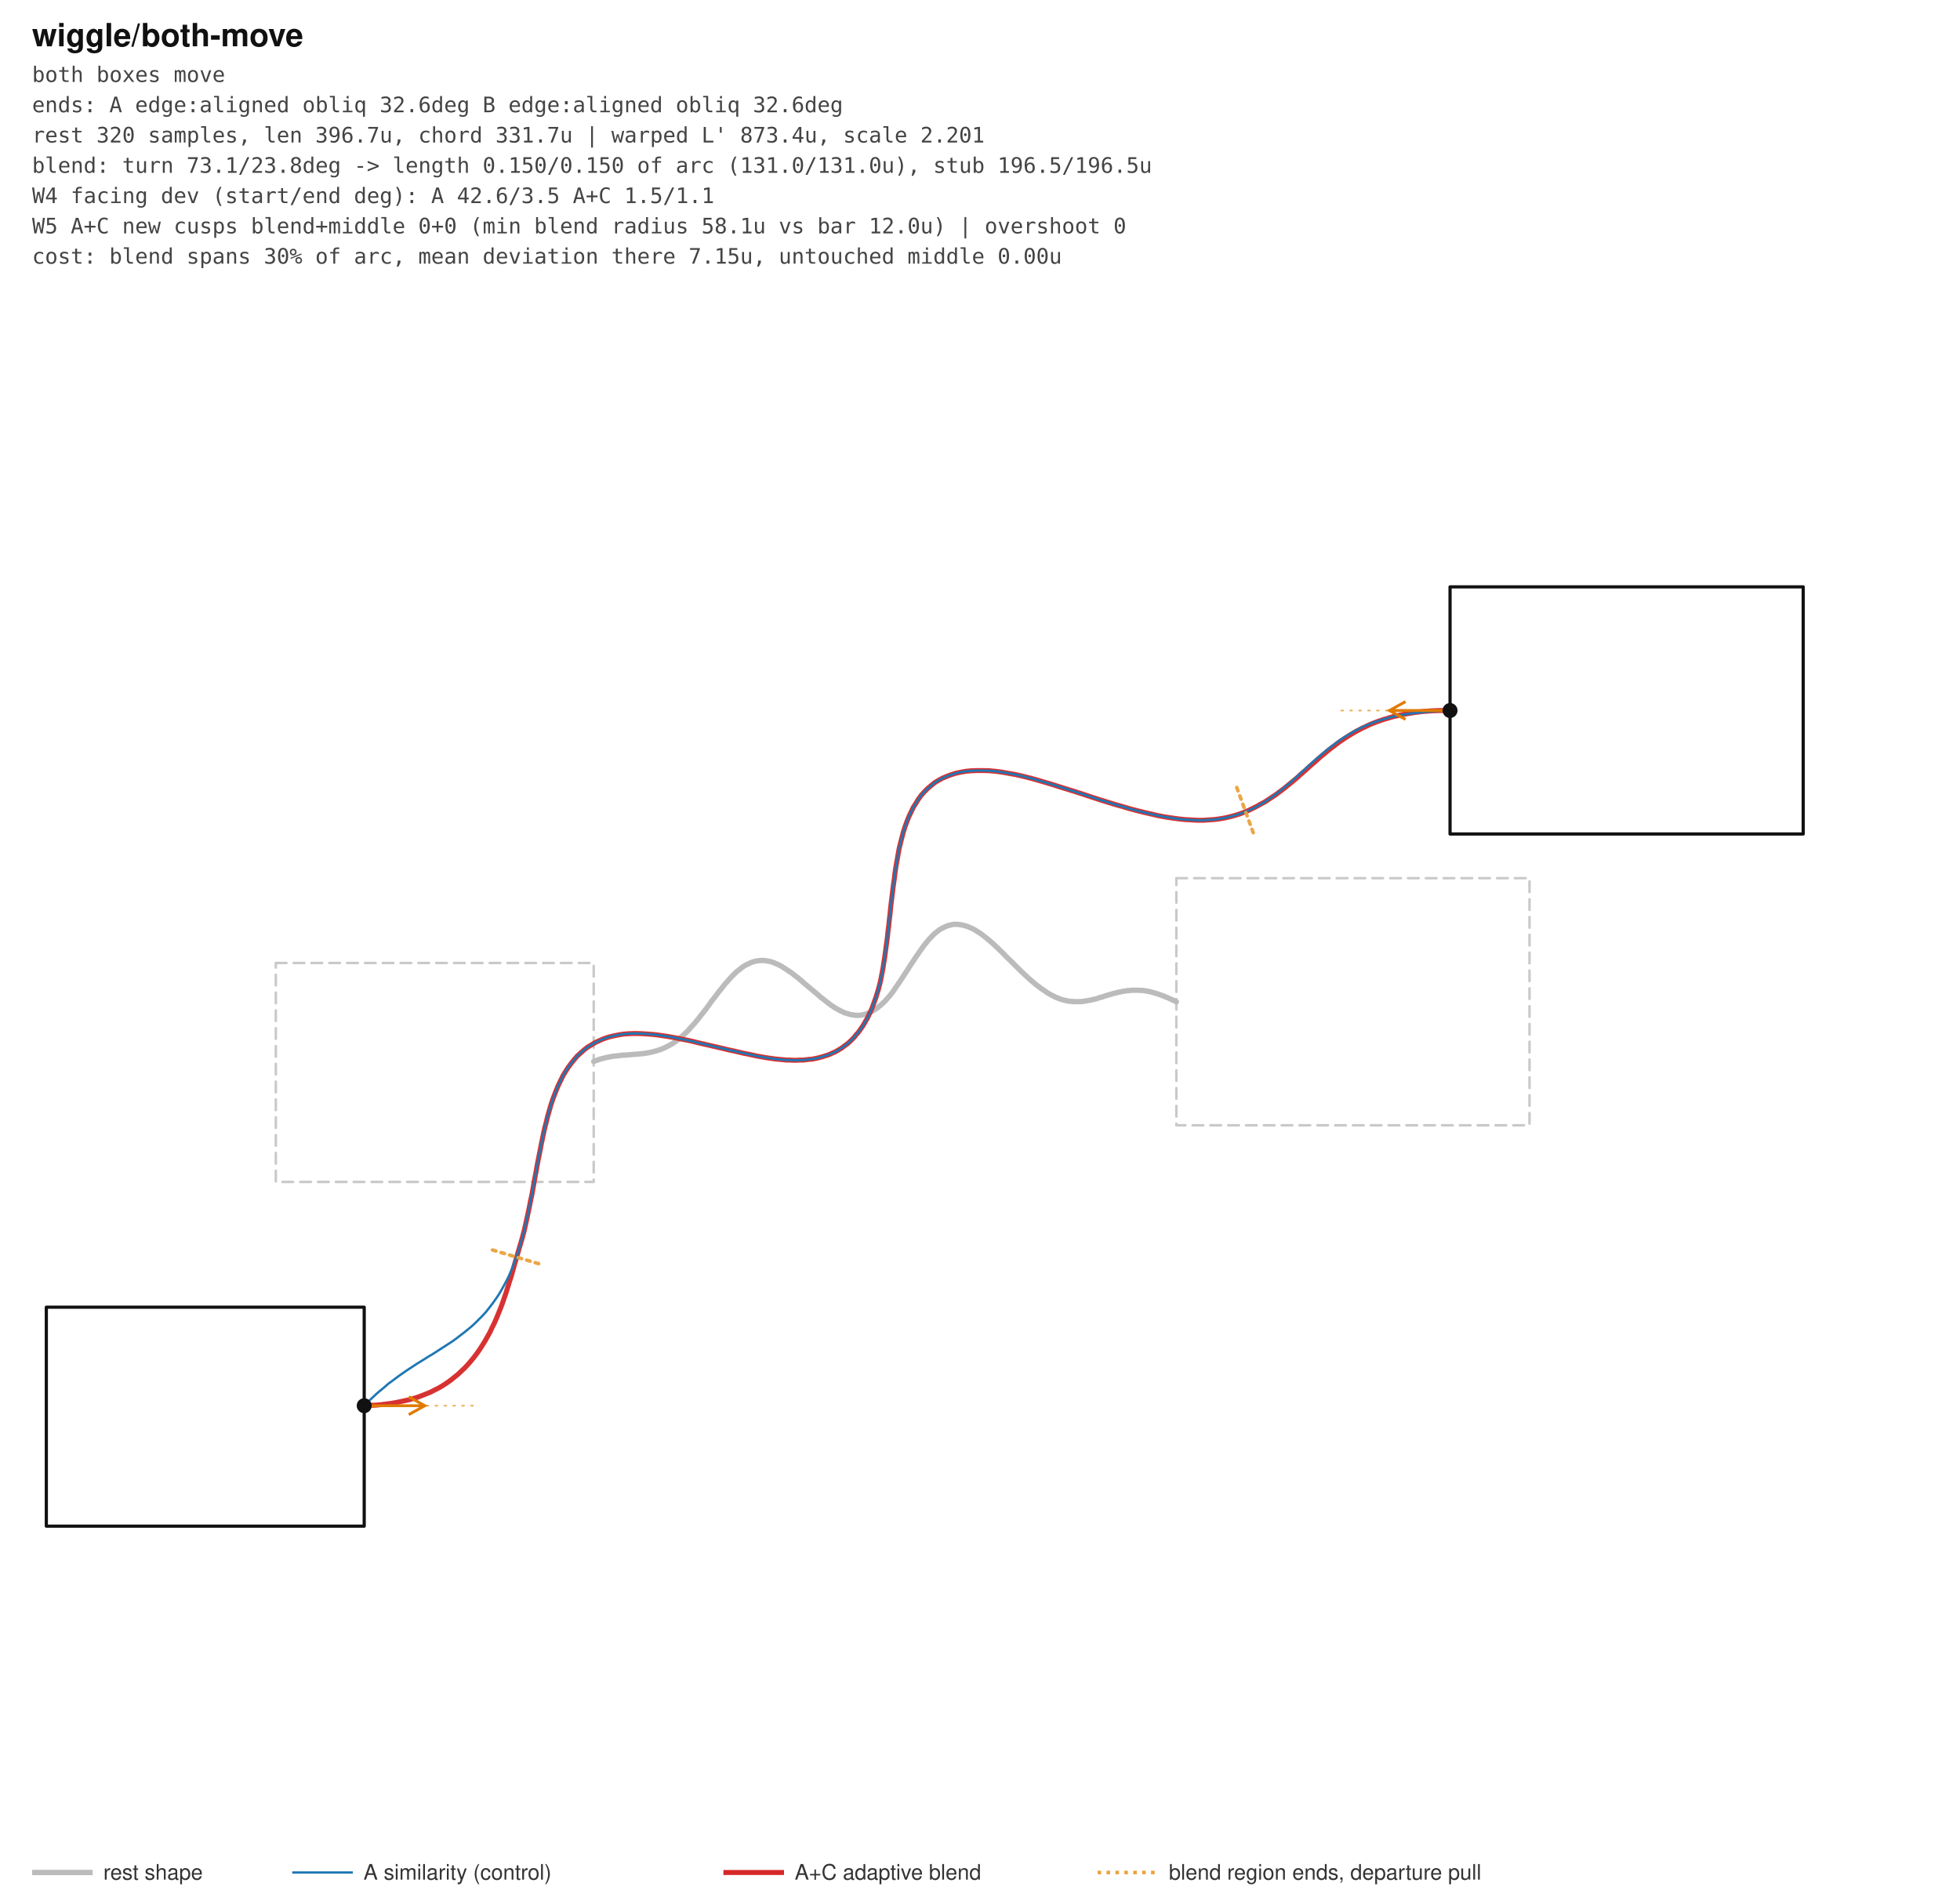
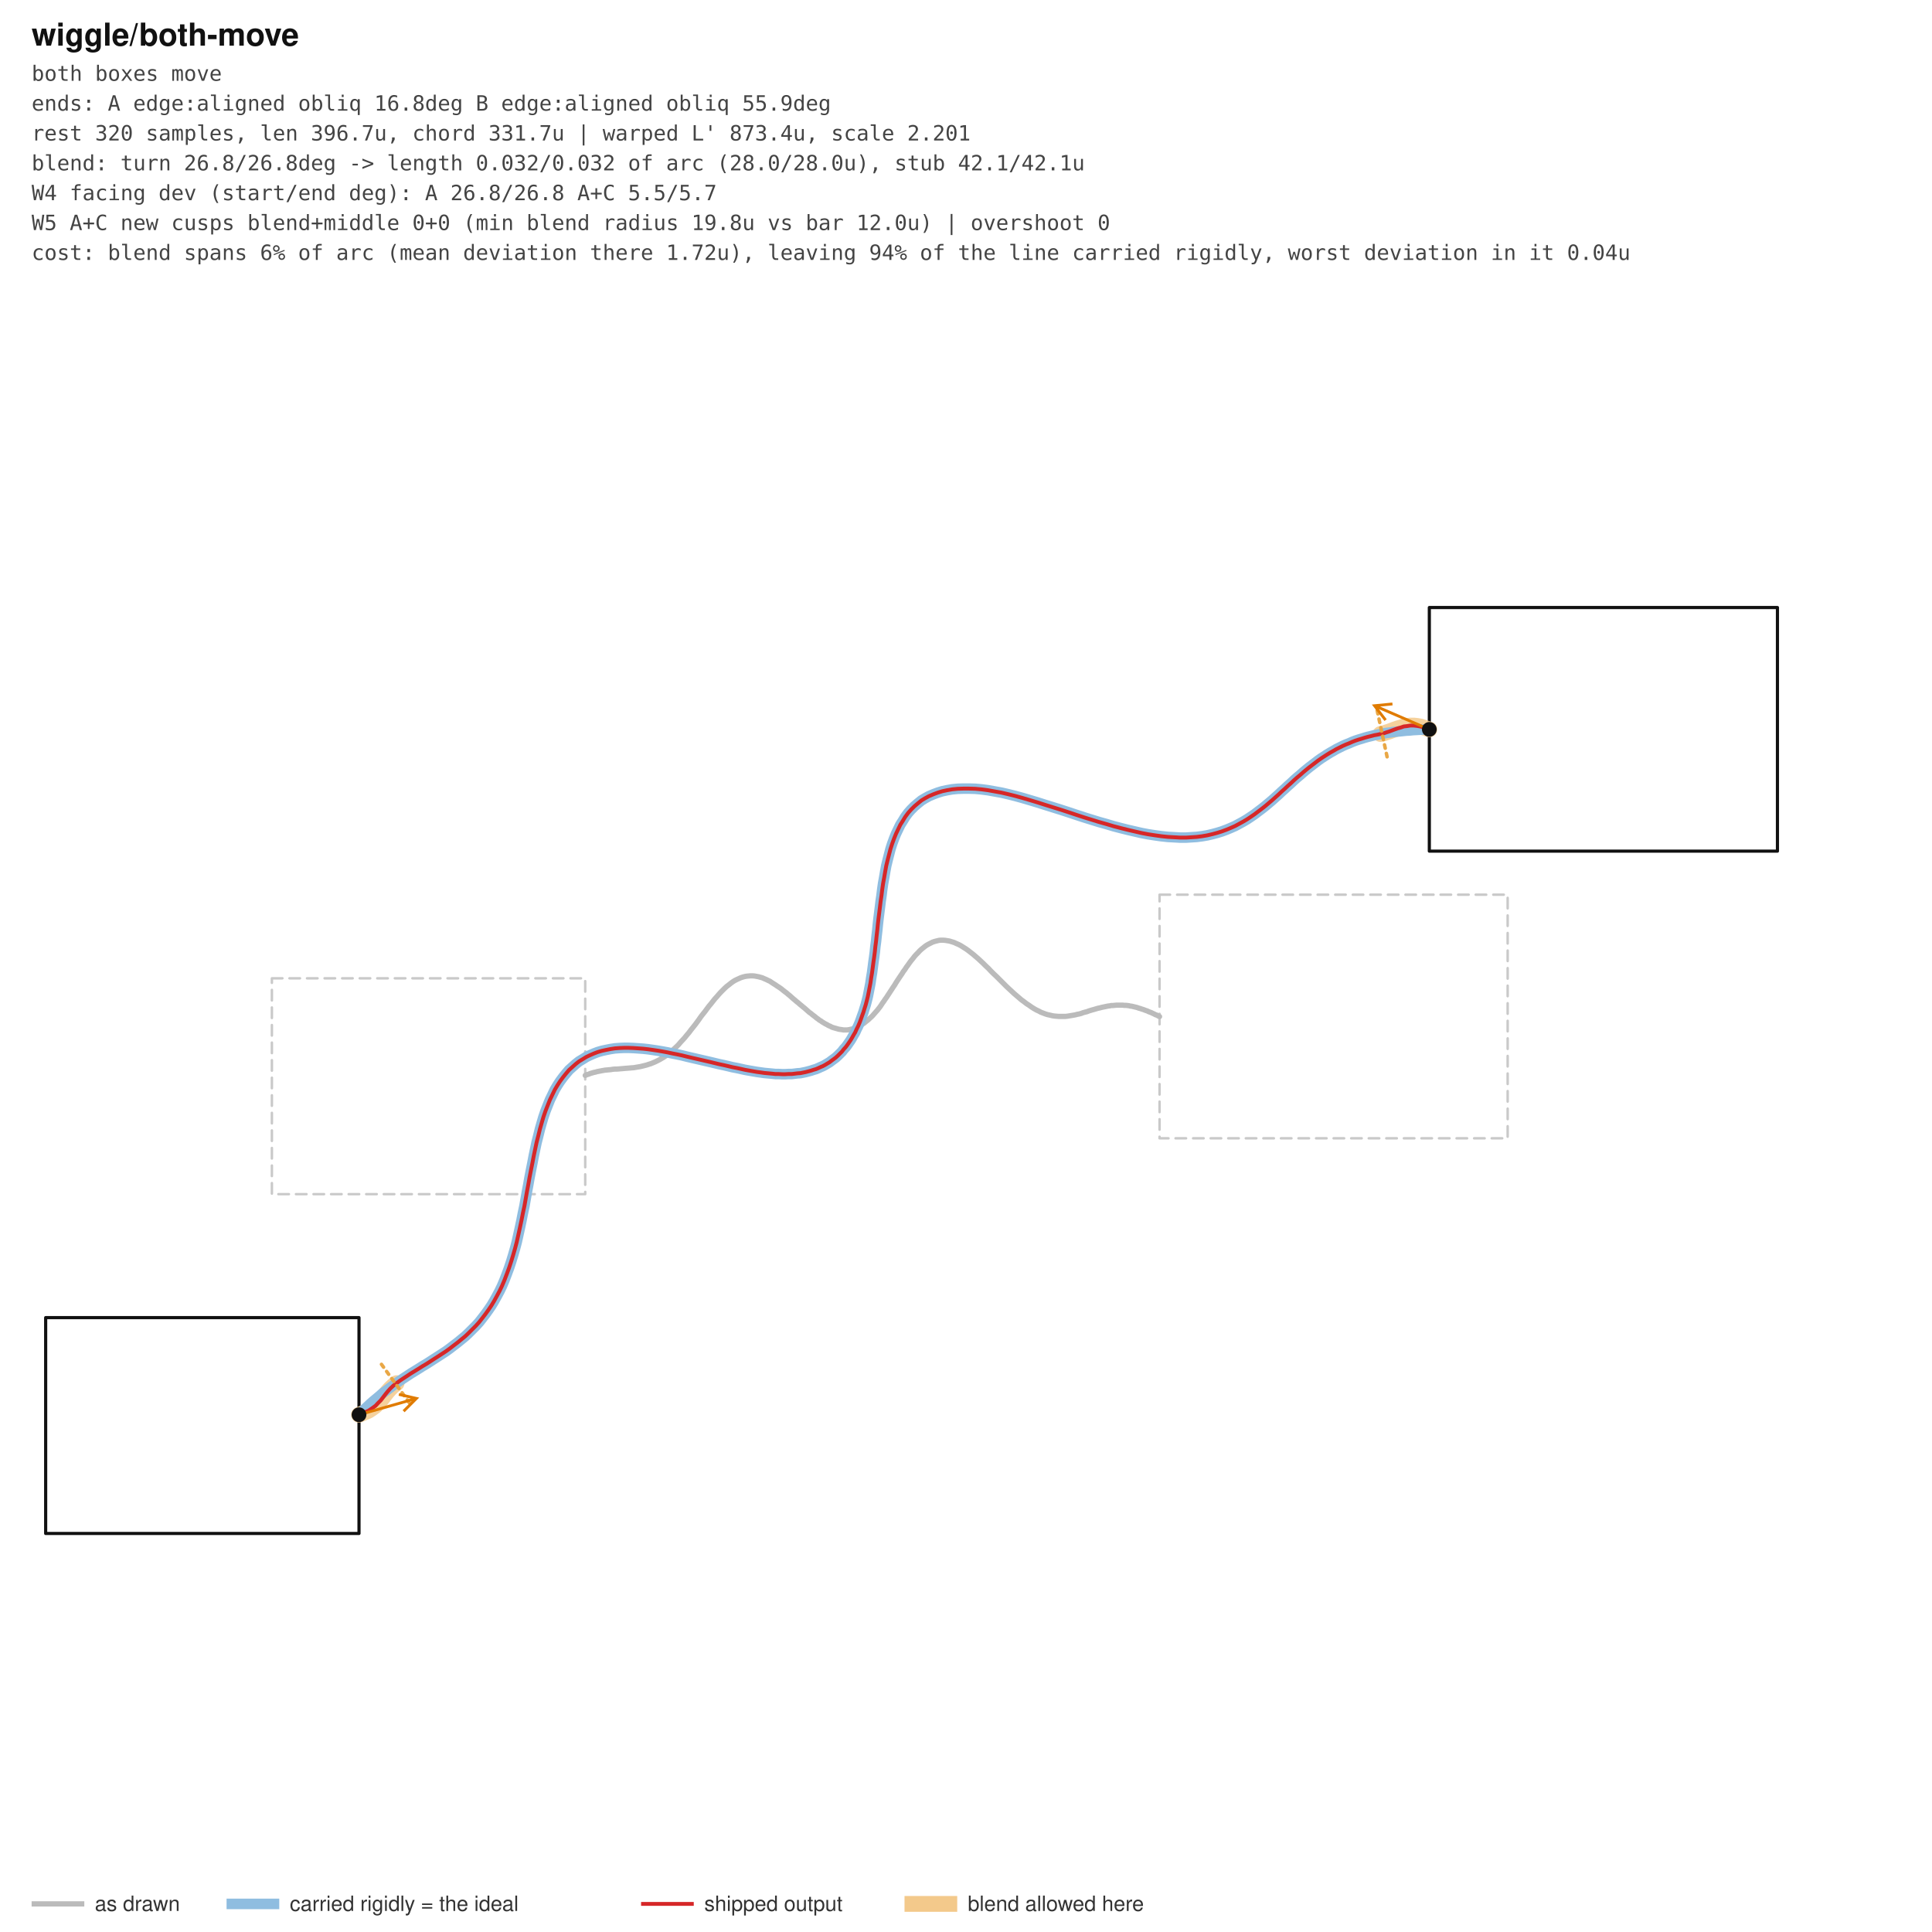
- <svg xmlns="http://www.w3.org/2000/svg" width="1100" height="1067" viewBox="0 0 1100 1067">
-   <rect x="0" y="0" width="1100" height="1067" fill="#ffffff" />
+ <svg xmlns="http://www.w3.org/2000/svg" width="1100" height="1100" viewBox="0 0 1100 1100">
+   <rect x="0" y="0" width="1100" height="1100" fill="#ffffff" />
  <text x="18" y="26" font-family="-apple-system,Helvetica,Arial" font-size="18" font-weight="600" fill="#111">wiggle/both-move</text>
  <text x="18" y="46" font-family="ui-monospace,Menlo,monospace" font-size="12" fill="#444">both boxes move</text>
-   <text x="18" y="63" font-family="ui-monospace,Menlo,monospace" font-size="12" fill="#444">ends: A edge:aligned obliq 32.6deg   B edge:aligned obliq 32.6deg</text>
+   <text x="18" y="63" font-family="ui-monospace,Menlo,monospace" font-size="12" fill="#444">ends: A edge:aligned obliq 16.8deg   B edge:aligned obliq 55.9deg</text>
  <text x="18" y="80" font-family="ui-monospace,Menlo,monospace" font-size="12" fill="#444">rest 320 samples, len 396.7u, chord 331.7u   |   warped L' 873.4u, scale 2.201</text>
-   <text x="18" y="97" font-family="ui-monospace,Menlo,monospace" font-size="12" fill="#444">blend: turn 73.1/23.8deg -&gt; length 0.150/0.150 of arc (131.0/131.0u), stub 196.5/196.5u</text>
-   <text x="18" y="114" font-family="ui-monospace,Menlo,monospace" font-size="12" fill="#444">W4 facing dev (start/end deg): A 42.6/3.5   A+C 1.5/1.1</text>
-   <text x="18" y="131" font-family="ui-monospace,Menlo,monospace" font-size="12" fill="#444">W5 A+C new cusps blend+middle 0+0 (min blend radius 58.1u vs bar 12.0u)   |   overshoot 0</text>
-   <text x="18" y="148" font-family="ui-monospace,Menlo,monospace" font-size="12" fill="#444">cost: blend spans 30% of arc, mean deviation there 7.15u, untouched middle 0.00u</text>
-   <polyline fill="none" stroke="#c9c9c9" stroke-width="1.40" stroke-linejoin="round" stroke-linecap="round" stroke-dasharray="6,4" points="154.8,540.5 333.2,540.5 333.2,663.4 154.8,663.4 154.8,540.5" />
-   <polyline fill="none" stroke="#c9c9c9" stroke-width="1.40" stroke-linejoin="round" stroke-linecap="round" stroke-dasharray="6,4" points="660.2,492.9 858.4,492.9 858.4,631.6 660.2,631.6 660.2,492.9" />
-   <polyline fill="none" stroke="#111111" stroke-width="1.80" stroke-linejoin="round" stroke-linecap="round" points="26.0,733.7 204.4,733.7 204.4,856.6 26.0,856.6 26.0,733.7" />
-   <polyline fill="none" stroke="#111111" stroke-width="1.80" stroke-linejoin="round" stroke-linecap="round" points="813.8,329.4 1012.0,329.4 1012.0,468.1 813.8,468.1 813.8,329.4" />
-   <polyline fill="none" stroke="#bbbbbb" stroke-width="3.00" stroke-linejoin="round" stroke-linecap="round" points="333.2,595.8 334.1,595.4 335.1,595.1 336.1,594.7 337.1,594.4 338.1,594.1 339.1,593.9 340.1,593.6 341.2,593.4 342.2,593.2 343.3,593.0 344.4,592.8 345.5,592.7 346.6,592.6 347.7,592.5 348.9,592.3 350.0,592.2 351.2,592.2 352.3,592.1 353.5,592.0 354.7,591.9 355.8,591.8 357.1,591.7 358.3,591.6 359.5,591.5 360.8,591.4 362.0,591.2 363.2,591.0 364.4,590.8 365.7,590.5 366.9,590.2 368.1,589.9 369.3,589.5 370.6,589.1 371.8,588.6 373.0,588.1 374.2,587.5 375.4,586.9 376.6,586.2 377.8,585.5 379.0,584.7 380.2,583.8 381.4,582.9 382.6,581.8 383.8,580.7 385.1,579.5 386.3,578.3 387.4,577.0 388.6,575.7 389.8,574.4 391.0,572.9 392.2,571.5 393.4,569.9 394.6,568.4 395.8,566.9 396.9,565.4 398.0,563.9 399.1,562.3 400.2,560.9 401.4,559.4 402.5,557.9 403.7,556.3 404.8,555.0 405.9,553.6 407.0,552.2 408.2,550.9 409.3,549.6 410.4,548.4 411.6,547.2 412.7,546.1 413.8,545.1 415.0,544.2 416.1,543.3 417.2,542.5 418.3,541.8 419.5,541.2 420.6,540.7 421.7,540.2 422.9,539.8 424.0,539.5 425.1,539.3 426.2,539.2 427.3,539.1 428.5,539.1 429.6,539.2 430.7,539.4 431.8,539.6 432.9,539.9 434.0,540.2 435.1,540.7 436.3,541.2 437.3,541.7 438.4,542.2 439.4,542.9 440.5,543.6 441.6,544.3 442.6,545.0 443.7,545.7 444.7,546.4 445.7,547.2 446.7,548.0 447.8,548.8 448.7,549.6 449.7,550.4 450.7,551.3 451.7,552.2 452.7,553.0 453.6,553.8 454.5,554.5 455.4,555.3 456.4,556.1 457.2,556.8 458.1,557.5 459.0,558.3 459.9,559.1 460.8,559.9 461.7,560.5 462.5,561.2 463.3,561.8 464.1,562.4 464.9,563.1 465.8,563.7 466.5,564.3 467.4,564.8 468.2,565.4 468.9,565.8 469.7,566.3 470.5,566.7 471.2,567.1 471.9,567.5 472.7,567.8 473.4,568.2 474.1,568.5 474.8,568.7 475.5,568.9 476.2,569.1 476.9,569.3 477.6,569.5 478.3,569.6 479.0,569.7 479.7,569.8 480.3,569.9 481.0,569.9 481.7,569.9 482.3,569.9 483.0,569.8 483.7,569.7 484.4,569.5 485.1,569.4 485.8,569.2 486.5,568.9 487.2,568.7 487.9,568.4 488.6,568.1 489.2,567.7 489.8,567.4 490.5,567.0 491.2,566.5 491.9,566.1 492.5,565.6 493.2,565.0 494.0,564.4 494.7,563.8 495.4,563.1 496.1,562.5 496.8,561.8 497.4,561.1 498.1,560.3 498.8,559.5 499.6,558.6 500.3,557.7 501.0,556.8 501.7,555.8 502.4,554.7 503.2,553.6 504.0,552.4 504.8,551.3 505.5,550.2 506.3,549.0 507.0,547.9 507.8,546.7 508.5,545.6 509.4,544.3 510.1,543.1 511.0,541.7 511.8,540.5 512.6,539.3 513.5,538.0 514.3,536.7 515.2,535.5 516.1,534.1 517.0,532.9 517.9,531.6 518.8,530.4 519.8,529.2 520.7,528.0 521.7,526.9 522.7,525.9 523.7,524.8 524.7,523.9 525.7,523.1 526.7,522.3 527.7,521.6 528.8,521.0 530.0,520.4 531.0,519.9 532.2,519.5 533.4,519.2 534.6,518.9 535.7,518.8 536.9,518.8 538.2,518.9 539.4,519.1 540.6,519.3 541.9,519.7 543.2,520.1 544.5,520.7 545.9,521.3 547.2,522.0 548.6,522.9 549.9,523.7 551.3,524.7 552.7,525.8 554.1,526.9 555.5,528.1 556.9,529.3 558.3,530.6 559.8,532.0 561.2,533.4 562.7,534.8 564.2,536.4 565.7,537.9 567.3,539.4 568.8,540.9 570.3,542.4 571.7,543.8 573.1,545.2 574.6,546.6 576.0,547.9 577.4,549.2 578.8,550.4 580.2,551.6 581.6,552.8 583.0,553.8 584.4,554.9 585.8,555.8 587.2,556.8 588.6,557.7 590.0,558.5 591.3,559.1 592.6,559.8 593.9,560.3 595.2,560.8 596.5,561.2 597.9,561.5 599.1,561.8 600.4,562.0 601.6,562.1 602.8,562.2 604.1,562.2 605.3,562.2 606.5,562.2 607.6,562.1 608.8,561.9 610.0,561.7 611.2,561.5 612.3,561.3 613.4,561.0 614.5,560.8 615.6,560.5 616.6,560.1 617.7,559.8 618.9,559.5 619.9,559.1 620.9,558.8 621.9,558.5 623.0,558.2 624.0,557.9 625.0,557.6 626.0,557.4 627.1,557.1 628.0,556.9 629.0,556.7 629.9,556.5 630.9,556.3 631.8,556.2 632.7,556.0 633.6,556.0 634.6,555.9 635.6,555.8 636.4,555.8 637.4,555.8 638.3,555.8 639.2,555.8 640.1,555.9 641.0,555.9 641.9,556.0 642.7,556.1 643.5,556.3 644.4,556.4 645.2,556.6 646.0,556.8 646.9,557.0 647.6,557.2 648.4,557.5 649.2,557.7 650.0,558.0 650.7,558.2 651.5,558.5 652.3,558.8 653.2,559.1 654.0,559.5 654.8,559.8 655.6,560.1 656.4,560.5 657.1,560.8 657.8,561.2 658.7,561.5 659.4,561.9 660.2,562.3" />
-   <polyline fill="none" stroke="#e8a33d" stroke-width="1.00" stroke-linejoin="round" stroke-linecap="round" stroke-dasharray="1,4" opacity="0.80" points="204.4,789.0 269.3,789.0" />
-   <polyline fill="none" stroke="#e8a33d" stroke-width="1.00" stroke-linejoin="round" stroke-linecap="round" stroke-dasharray="1,4" opacity="0.80" points="813.8,398.8 748.9,398.8" />
-   <polyline fill="none" stroke="#d62728" stroke-width="2.80" stroke-linejoin="round" stroke-linecap="round" opacity="0.95" points="204.4,789.0 207.5,788.8 210.8,788.7 214.0,788.4 217.1,788.0 220.1,787.6 222.9,787.1 225.7,786.5 228.6,785.9 231.2,785.2 233.9,784.4 236.6,783.4 239.1,782.4 241.6,781.4 243.9,780.2 246.3,779.0 248.5,777.7 250.8,776.2 252.9,774.7 254.9,773.1 257.0,771.4 258.8,769.7 260.8,767.8 262.6,765.9 264.4,763.8 266.1,761.7 267.7,759.6 269.3,757.3 270.7,755.1 272.2,752.7 273.6,750.2 274.9,747.9 276.1,745.3 277.4,742.7 278.6,740.0 279.7,737.3 280.8,734.6 281.9,731.7 282.9,728.8 283.9,725.9 284.9,722.7 285.9,719.5 286.9,716.4 287.9,712.9 288.9,709.3 290.0,705.6 291.0,702.0 292.1,698.3 293.2,694.5 294.2,690.7 295.1,686.7 296.0,682.6 296.9,678.4 297.7,674.3 298.6,670.1 299.3,666.1 300.0,662.1 300.8,657.9 301.5,653.9 302.3,649.8 303.1,645.8 303.9,641.6 304.7,637.8 305.5,634.0 306.5,630.1 307.4,626.4 308.4,622.9 309.4,619.5 310.6,616.0 311.9,612.7 313.1,609.7 314.5,606.8 315.9,603.9 317.4,601.4 318.9,599.1 320.6,596.8 322.3,594.7 324.0,592.7 325.9,591.0 327.8,589.3 329.7,587.8 331.7,586.6 333.8,585.3 335.9,584.3 338.2,583.3 340.3,582.5 342.7,581.8 345.0,581.3 347.5,580.8 350.1,580.4 352.8,580.2 355.3,580.1 357.9,580.1 360.6,580.2 363.5,580.4 366.3,580.6 369.0,580.9 371.8,581.3 374.5,581.7 377.4,582.2 380.1,582.7 382.9,583.3 385.5,583.8 388.3,584.4 391.1,585.1 394.1,585.8 396.7,586.4 399.3,587.0 401.9,587.6 404.5,588.2 407.0,588.8 409.5,589.4 411.9,589.9 414.5,590.5 417.0,591.1 419.6,591.6 421.9,592.1 424.1,592.6 426.3,593.0 428.6,593.4 430.9,593.8 433.1,594.1 435.2,594.4 437.4,594.6 439.6,594.8 441.5,595.0 443.3,595.0 445.4,595.1 447.2,595.1 448.9,595.0 450.8,595.0 452.5,594.8 454.1,594.6 455.7,594.5 457.2,594.2 458.7,593.9 460.2,593.5 461.7,593.1 463.2,592.6 464.6,592.2 466.0,591.6 467.3,591.0 468.5,590.5 469.8,589.8 471.1,589.0 472.3,588.3 473.6,587.3 474.7,586.5 475.9,585.6 477.1,584.5 478.3,583.3 479.4,582.2 480.3,581.0 481.5,579.7 482.4,578.5 483.3,577.2 484.2,575.9 485.1,574.4 486.0,572.8 486.9,571.3 487.7,569.5 488.6,567.7 489.5,565.6 490.2,563.7 490.9,561.7 491.6,559.8 492.2,557.8 492.9,555.6 493.5,553.3 494.1,550.9 494.6,548.4 495.1,545.8 495.6,543.2 496.0,540.4 496.5,537.4 496.9,534.4 497.3,531.3 497.7,528.5 498.1,525.4 498.4,522.4 498.8,519.4 499.1,516.4 499.5,513.0 499.8,509.9 500.2,506.4 500.6,503.2 501.0,500.0 501.4,496.7 501.9,493.3 502.3,490.0 502.8,486.5 503.4,483.2 504.0,479.7 504.6,476.4 505.4,473.1 506.2,470.0 507.0,466.9 508.0,463.8 509.1,460.8 510.2,458.1 511.4,455.6 512.6,453.1 514.0,450.9 515.4,448.6 517.1,446.3 518.7,444.5 520.6,442.6 522.6,440.9 524.7,439.2 526.7,438.0 528.9,436.8 531.5,435.7 533.9,434.8 536.5,434.0 539.3,433.4 542.2,432.9 545.3,432.6 548.5,432.5 551.7,432.5 555.2,432.6 558.6,432.9 562.4,433.4 566.3,434.1 570.2,434.8 574.1,435.7 578.1,436.7 582.1,437.8 586.5,439.1 590.5,440.3 594.9,441.7 599.4,443.1 603.9,444.5 608.5,446.0 613.0,447.5 617.3,448.9 621.5,450.2 625.7,451.5 630.0,452.7 634.0,453.9 638.2,455.0 642.2,456.0 646.1,456.9 650.0,457.8 653.7,458.5 657.6,459.1 661.2,459.6 664.9,460.0 668.6,460.2 672.0,460.4 675.2,460.4 678.3,460.2 681.4,460.0 684.5,459.6 687.4,459.1 690.4,458.4 693.0,457.7 695.6,456.9 698.3,455.9 700.7,454.9 703.1,453.7 705.5,452.5 707.6,451.3 709.7,450.2 711.7,448.9 713.8,447.5 715.8,446.2 717.5,444.9 719.4,443.5 721.1,442.2 722.8,440.8 724.5,439.4 726.2,438.0 728.0,436.5 729.6,435.0 731.1,433.7 732.6,432.4 734.2,430.9 735.8,429.5 737.2,428.3 738.8,426.9 740.3,425.5 741.7,424.3 743.2,423.1 744.6,421.9 746.1,420.7 747.6,419.5 749.0,418.5 750.4,417.4 751.9,416.3 753.5,415.2 755.0,414.2 756.6,413.2 758.2,412.2 759.7,411.3 761.3,410.4 763.0,409.5 764.7,408.6 766.3,407.9 767.9,407.1 769.7,406.3 771.5,405.6 773.1,405.0 775.1,404.3 776.9,403.7 778.7,403.2 780.6,402.6 782.5,402.1 784.4,401.7 786.5,401.2 788.7,400.8 791.0,400.4 793.4,400.0 795.7,399.7 798.2,399.4 800.7,399.2 803.2,399.0 805.5,398.9 808.3,398.8 811.0,398.8 813.8,398.8" />
-   <polyline fill="none" stroke="#1f77b4" stroke-width="1.30" stroke-linejoin="round" stroke-linecap="round" points="204.4,789.0 205.9,787.5 207.5,785.9 209.2,784.3 210.9,782.7 212.6,781.2 214.3,779.8 216.1,778.3 217.9,776.7 219.7,775.4 221.7,773.9 223.7,772.4 225.7,771.0 227.7,769.6 229.8,768.2 231.8,766.9 233.9,765.5 236.2,764.1 238.3,762.8 240.5,761.4 242.7,760.1 244.9,758.7 247.2,757.2 249.4,755.8 251.7,754.3 254.0,752.8 256.2,751.2 258.4,749.5 260.5,747.9 262.7,746.1 264.9,744.3 266.8,742.5 268.8,740.5 270.9,738.4 272.8,736.3 274.6,734.0 276.3,731.8 278.1,729.3 279.8,726.8 281.3,724.3 282.9,721.4 284.4,718.6 285.8,715.7 287.2,712.4 288.5,709.0 289.8,705.5 291.0,701.9 292.1,698.3 293.2,694.5 294.2,690.7 295.1,686.7 296.0,682.6 296.9,678.4 297.7,674.3 298.6,670.1 299.3,666.1 300.0,662.1 300.8,657.9 301.5,653.9 302.3,649.8 303.1,645.8 303.9,641.6 304.7,637.8 305.5,634.0 306.5,630.1 307.4,626.4 308.4,622.9 309.4,619.5 310.6,616.0 311.9,612.7 313.1,609.7 314.5,606.8 315.9,603.9 317.4,601.4 318.9,599.1 320.6,596.8 322.3,594.7 324.0,592.7 325.9,591.0 327.8,589.3 329.7,587.8 331.7,586.6 333.8,585.3 335.9,584.3 338.2,583.3 340.3,582.5 342.7,581.8 345.0,581.3 347.5,580.8 350.1,580.4 352.8,580.2 355.3,580.1 357.9,580.1 360.6,580.2 363.5,580.4 366.3,580.6 369.0,580.9 371.8,581.3 374.5,581.7 377.4,582.2 380.1,582.7 382.9,583.3 385.5,583.8 388.3,584.4 391.1,585.1 394.1,585.8 396.7,586.4 399.3,587.0 401.9,587.6 404.5,588.2 407.0,588.8 409.5,589.4 411.9,589.9 414.5,590.5 417.0,591.1 419.6,591.6 421.9,592.1 424.1,592.6 426.3,593.0 428.6,593.4 430.9,593.8 433.1,594.1 435.2,594.4 437.4,594.6 439.6,594.8 441.5,595.0 443.3,595.0 445.4,595.1 447.2,595.1 448.9,595.0 450.8,595.0 452.5,594.8 454.1,594.6 455.7,594.5 457.2,594.2 458.7,593.9 460.2,593.5 461.7,593.1 463.2,592.6 464.6,592.2 466.0,591.6 467.3,591.0 468.5,590.5 469.8,589.8 471.1,589.0 472.3,588.3 473.6,587.3 474.7,586.5 475.9,585.6 477.1,584.5 478.3,583.3 479.4,582.2 480.3,581.0 481.5,579.7 482.4,578.5 483.3,577.2 484.2,575.9 485.1,574.4 486.0,572.8 486.9,571.3 487.7,569.5 488.6,567.7 489.5,565.6 490.2,563.7 490.9,561.7 491.6,559.8 492.2,557.8 492.9,555.6 493.5,553.3 494.1,550.9 494.6,548.4 495.1,545.8 495.6,543.2 496.0,540.4 496.5,537.4 496.9,534.4 497.3,531.3 497.7,528.5 498.1,525.4 498.4,522.4 498.8,519.4 499.1,516.4 499.5,513.0 499.8,509.9 500.2,506.4 500.6,503.2 501.0,500.0 501.4,496.7 501.9,493.3 502.3,490.0 502.8,486.5 503.4,483.2 504.0,479.7 504.6,476.4 505.4,473.1 506.2,470.0 507.0,466.9 508.0,463.8 509.1,460.8 510.2,458.1 511.4,455.6 512.6,453.1 514.0,450.9 515.4,448.6 517.1,446.3 518.7,444.5 520.6,442.6 522.6,440.9 524.7,439.2 526.7,438.0 528.9,436.8 531.5,435.7 533.9,434.8 536.5,434.0 539.3,433.4 542.2,432.9 545.3,432.6 548.5,432.5 551.7,432.5 555.2,432.6 558.6,432.9 562.4,433.4 566.3,434.1 570.2,434.8 574.1,435.7 578.1,436.7 582.1,437.8 586.5,439.1 590.5,440.3 594.9,441.7 599.4,443.1 603.9,444.5 608.5,446.0 613.0,447.5 617.3,448.9 621.5,450.2 625.7,451.5 630.0,452.7 634.0,453.9 638.2,455.0 642.2,456.0 646.1,456.9 650.0,457.8 653.7,458.5 657.6,459.1 661.2,459.6 664.9,460.0 668.6,460.2 672.0,460.4 675.2,460.4 678.3,460.2 681.4,460.0 684.5,459.6 687.4,459.1 690.4,458.4 693.0,457.7 695.6,456.9 698.3,455.9 700.7,454.9 703.2,453.8 705.6,452.5 707.8,451.3 710.0,450.0 712.1,448.6 714.3,447.1 716.4,445.5 718.4,444.0 720.3,442.5 722.2,440.9 724.1,439.3 726.0,437.6 727.8,436.0 729.7,434.2 731.5,432.6 733.2,431.0 734.9,429.5 736.7,427.8 738.5,426.2 740.2,424.8 742.0,423.2 743.8,421.7 745.4,420.4 747.1,419.1 748.8,417.8 750.5,416.5 752.2,415.3 753.9,414.2 755.6,413.1 757.4,412.0 759.2,411.0 760.9,410.0 762.7,409.1 764.5,408.2 766.3,407.4 768.1,406.7 769.9,405.9 771.7,405.2 773.5,404.6 775.2,404.1 777.1,403.5 778.9,403.0 780.6,402.6 782.5,402.1 784.2,401.8 786.0,401.4 787.7,401.1 789.5,400.8 791.2,400.6 793.1,400.3 794.9,400.1 796.9,399.9 798.8,399.7 800.7,399.5 802.6,399.4 804.5,399.2 806.3,399.1 808.1,399.0 810.0,398.9 811.9,398.9 813.8,398.8" />
-   <polyline fill="none" stroke="#e8a33d" stroke-width="2.00" stroke-linejoin="round" stroke-linecap="round" stroke-dasharray="2,3" opacity="0.95" points="276.4,701.6 303.0,709.5" />
-   <polyline fill="none" stroke="#e8a33d" stroke-width="2.00" stroke-linejoin="round" stroke-linecap="round" stroke-dasharray="2,3" opacity="0.95" points="694.1,442.0 703.6,468.1" />
-   <path d="M 204.4 789.0 L 238.4 789.0 M 229.4 794.0 L 238.4 789.0 L 229.4 784.0" fill="none" stroke="#e07b00" stroke-width="1.6" />
-   <path d="M 813.8 398.8 L 779.8 398.8 M 788.8 393.8 L 779.8 398.8 L 788.8 403.8" fill="none" stroke="#e07b00" stroke-width="1.6" />
-   <circle cx="204.4" cy="789.0" r="4.20" fill="#111111" />
-   <circle cx="813.8" cy="398.8" r="4.20" fill="#111111" />
-   <line x1="18" y1="1051" x2="52" y2="1051" stroke="#bbbbbb" stroke-width="3.00" />
-   <text x="58" y="1055" font-family="-apple-system,Helvetica,Arial" font-size="12" fill="#333">rest shape</text>
-   <line x1="164" y1="1051" x2="198" y2="1051" stroke="#1f77b4" stroke-width="1.30" />
-   <text x="204" y="1055" font-family="-apple-system,Helvetica,Arial" font-size="12" fill="#333">A similarity (control)</text>
-   <line x1="406" y1="1051" x2="440" y2="1051" stroke="#d62728" stroke-width="2.80" />
-   <text x="446" y="1055" font-family="-apple-system,Helvetica,Arial" font-size="12" fill="#333">A+C adaptive blend</text>
-   <line x1="616" y1="1051" x2="650" y2="1051" stroke="#e8a33d" stroke-width="2.00" stroke-dasharray="2,3" />
-   <text x="656" y="1055" font-family="-apple-system,Helvetica,Arial" font-size="12" fill="#333">blend region ends, departure pull</text>
+   <text x="18" y="97" font-family="ui-monospace,Menlo,monospace" font-size="12" fill="#444">blend: turn 26.8/26.8deg -&gt; length 0.032/0.032 of arc (28.0/28.0u), stub 42.1/42.1u</text>
+   <text x="18" y="114" font-family="ui-monospace,Menlo,monospace" font-size="12" fill="#444">W4 facing dev (start/end deg): A 26.8/26.8   A+C 5.5/5.7</text>
+   <text x="18" y="131" font-family="ui-monospace,Menlo,monospace" font-size="12" fill="#444">W5 A+C new cusps blend+middle 0+0 (min blend radius 19.8u vs bar 12.0u)   |   overshoot 0</text>
+   <text x="18" y="148" font-family="ui-monospace,Menlo,monospace" font-size="12" fill="#444">cost: blend spans 6% of arc (mean deviation there 1.72u), leaving 94% of the line carried rigidly, worst deviation in it 0.04u</text>
+   <polyline fill="none" stroke="#c9c9c9" stroke-width="1.40" stroke-linejoin="round" stroke-linecap="round" stroke-dasharray="6,4" points="154.8,557.0 333.2,557.0 333.2,679.9 154.8,679.9 154.8,557.0" />
+   <polyline fill="none" stroke="#c9c9c9" stroke-width="1.40" stroke-linejoin="round" stroke-linecap="round" stroke-dasharray="6,4" points="660.2,509.4 858.4,509.4 858.4,648.1 660.2,648.1 660.2,509.4" />
+   <polyline fill="none" stroke="#111111" stroke-width="1.80" stroke-linejoin="round" stroke-linecap="round" points="26.0,750.2 204.4,750.2 204.4,873.1 26.0,873.1 26.0,750.2" />
+   <polyline fill="none" stroke="#111111" stroke-width="1.80" stroke-linejoin="round" stroke-linecap="round" points="813.8,345.9 1012.0,345.9 1012.0,484.6 813.8,484.6 813.8,345.9" />
+   <polyline fill="none" stroke="#bbbbbb" stroke-width="3.00" stroke-linejoin="round" stroke-linecap="round" points="333.2,612.3 334.1,611.9 335.1,611.6 336.1,611.2 337.1,610.9 338.1,610.6 339.1,610.4 340.1,610.1 341.2,609.9 342.2,609.7 343.3,609.5 344.4,609.3 345.5,609.2 346.6,609.1 347.7,609.0 348.9,608.8 350.0,608.7 351.2,608.7 352.3,608.6 353.5,608.5 354.7,608.4 355.8,608.3 357.1,608.2 358.3,608.1 359.5,608.0 360.8,607.9 362.0,607.7 363.2,607.5 364.4,607.3 365.7,607.0 366.9,606.7 368.1,606.4 369.3,606.0 370.6,605.6 371.8,605.1 373.0,604.6 374.2,604.0 375.4,603.4 376.6,602.7 377.8,602.0 379.0,601.2 380.2,600.3 381.4,599.4 382.6,598.3 383.8,597.2 385.1,596.0 386.3,594.8 387.4,593.5 388.6,592.2 389.8,590.9 391.0,589.4 392.2,588.0 393.4,586.4 394.6,584.9 395.8,583.4 396.9,581.9 398.0,580.4 399.1,578.8 400.2,577.4 401.4,575.9 402.5,574.4 403.7,572.8 404.8,571.5 405.9,570.1 407.0,568.7 408.2,567.4 409.3,566.1 410.4,564.9 411.6,563.7 412.7,562.6 413.8,561.6 415.0,560.7 416.1,559.8 417.2,559.0 418.3,558.3 419.5,557.7 420.6,557.2 421.7,556.7 422.9,556.3 424.0,556.0 425.1,555.8 426.2,555.7 427.3,555.6 428.5,555.6 429.6,555.7 430.7,555.9 431.8,556.1 432.9,556.4 434.0,556.7 435.1,557.2 436.3,557.7 437.3,558.2 438.4,558.7 439.4,559.4 440.5,560.1 441.6,560.8 442.6,561.5 443.7,562.2 444.7,562.9 445.7,563.7 446.7,564.5 447.8,565.3 448.7,566.1 449.7,566.9 450.7,567.8 451.7,568.7 452.7,569.5 453.6,570.3 454.5,571.0 455.4,571.8 456.4,572.6 457.2,573.3 458.1,574.0 459.0,574.8 459.9,575.6 460.8,576.4 461.7,577.0 462.5,577.7 463.3,578.3 464.1,578.9 464.9,579.6 465.8,580.2 466.5,580.8 467.4,581.3 468.2,581.9 468.9,582.3 469.7,582.8 470.5,583.2 471.2,583.6 471.9,584.0 472.7,584.3 473.4,584.7 474.1,585.0 474.8,585.2 475.5,585.4 476.2,585.6 476.9,585.8 477.6,586.0 478.3,586.1 479.0,586.2 479.7,586.3 480.3,586.4 481.0,586.4 481.7,586.4 482.3,586.4 483.0,586.3 483.7,586.2 484.4,586.0 485.1,585.9 485.8,585.7 486.5,585.4 487.2,585.2 487.9,584.9 488.6,584.6 489.2,584.2 489.8,583.9 490.5,583.5 491.2,583.0 491.9,582.6 492.5,582.1 493.2,581.5 494.0,580.9 494.7,580.3 495.4,579.6 496.1,579.0 496.8,578.3 497.4,577.6 498.1,576.8 498.8,576.0 499.6,575.1 500.3,574.2 501.0,573.3 501.7,572.3 502.4,571.2 503.2,570.1 504.0,568.9 504.8,567.8 505.5,566.7 506.3,565.5 507.0,564.4 507.8,563.2 508.5,562.1 509.4,560.8 510.1,559.6 511.0,558.2 511.8,557.0 512.6,555.8 513.5,554.5 514.3,553.2 515.2,552.0 516.1,550.6 517.0,549.4 517.9,548.1 518.8,546.9 519.8,545.7 520.7,544.5 521.7,543.4 522.7,542.4 523.7,541.3 524.7,540.4 525.7,539.6 526.7,538.8 527.7,538.1 528.8,537.5 530.0,536.9 531.0,536.4 532.2,536.0 533.4,535.7 534.6,535.4 535.7,535.3 536.9,535.3 538.2,535.4 539.4,535.6 540.6,535.8 541.9,536.2 543.2,536.6 544.5,537.2 545.9,537.8 547.2,538.5 548.6,539.4 549.9,540.2 551.3,541.2 552.7,542.3 554.1,543.4 555.5,544.6 556.9,545.8 558.3,547.1 559.8,548.5 561.2,549.9 562.7,551.3 564.2,552.9 565.7,554.4 567.3,555.9 568.8,557.4 570.3,558.9 571.7,560.3 573.1,561.7 574.6,563.1 576.0,564.4 577.4,565.7 578.8,566.9 580.2,568.1 581.6,569.3 583.0,570.3 584.4,571.4 585.8,572.3 587.2,573.3 588.6,574.2 590.0,575.0 591.3,575.6 592.6,576.3 593.9,576.8 595.2,577.3 596.5,577.7 597.9,578.0 599.1,578.3 600.4,578.5 601.6,578.6 602.8,578.7 604.1,578.7 605.3,578.7 606.5,578.7 607.6,578.6 608.8,578.4 610.0,578.2 611.2,578.0 612.3,577.8 613.4,577.5 614.5,577.3 615.6,577.0 616.6,576.6 617.7,576.3 618.9,576.0 619.9,575.6 620.9,575.3 621.9,575.0 623.0,574.7 624.0,574.4 625.0,574.1 626.0,573.9 627.1,573.6 628.0,573.4 629.0,573.2 629.9,573.0 630.9,572.8 631.8,572.7 632.7,572.5 633.6,572.5 634.6,572.4 635.6,572.3 636.4,572.3 637.4,572.3 638.3,572.3 639.2,572.3 640.1,572.4 641.0,572.4 641.9,572.5 642.7,572.6 643.5,572.8 644.4,572.9 645.2,573.1 646.0,573.3 646.9,573.5 647.6,573.7 648.4,574.0 649.2,574.2 650.0,574.5 650.7,574.7 651.5,575.0 652.3,575.3 653.2,575.6 654.0,576.0 654.8,576.3 655.6,576.6 656.4,577.0 657.1,577.3 657.8,577.7 658.7,578.0 659.4,578.4 660.2,578.8" />
+   <polyline fill="none" stroke="#e8a33d" stroke-width="1.00" stroke-linejoin="round" stroke-linecap="round" stroke-dasharray="1,4" opacity="0.80" points="204.4,805.5 217.7,801.7" />
+   <polyline fill="none" stroke="#e8a33d" stroke-width="1.00" stroke-linejoin="round" stroke-linecap="round" stroke-dasharray="1,4" opacity="0.80" points="813.8,415.3 801.0,409.8" />
+   <polyline fill="none" stroke="#f3c98b" stroke-width="9.00" stroke-linejoin="round" stroke-linecap="round" opacity="0.85" points="204.4,805.5 207.0,804.4 209.8,803.2 211.9,801.8 213.8,800.4 215.3,798.8 216.8,797.3 218.1,795.6 219.4,793.9 220.7,792.3 222.2,790.6 223.9,789.0 225.8,787.5" />
+   <polyline fill="none" stroke="#f3c98b" stroke-width="9.00" stroke-linejoin="round" stroke-linecap="round" opacity="0.85" points="813.8,415.3 811.4,414.5 809.0,413.7 806.8,413.3 804.9,413.1 802.9,413.1 801.1,413.4 799.3,413.6 797.6,414.2 795.8,414.7 794.1,415.3 792.5,415.9 790.9,416.5 789.3,417.0 787.6,417.6 786.0,417.9" />
+   <polyline fill="none" stroke="#8fbde0" stroke-width="6.00" stroke-linejoin="round" stroke-linecap="round" points="204.4,805.5 205.9,804.0 207.5,802.4 209.2,800.8 210.9,799.2 212.6,797.7 214.3,796.3 216.1,794.8 217.9,793.2 219.7,791.9 221.7,790.4 223.7,788.9 225.7,787.5 227.7,786.1 229.8,784.7 231.8,783.4 233.9,782.0 236.2,780.6 238.3,779.3 240.5,777.9 242.7,776.6 244.9,775.2 247.2,773.7 249.4,772.3 251.7,770.8 254.0,769.3 256.2,767.7 258.4,766.0 260.5,764.4 262.7,762.6 264.9,760.8 266.8,759.0 268.8,757.0 270.9,754.9 272.8,752.8 274.6,750.5 276.3,748.3 278.1,745.8 279.8,743.3 281.3,740.8 282.9,737.9 284.4,735.1 285.8,732.2 287.2,728.9 288.5,725.5 289.8,722.0 291.0,718.4 292.1,714.8 293.2,711.0 294.2,707.2 295.1,703.2 296.0,699.1 296.9,694.9 297.7,690.8 298.6,686.6 299.3,682.6 300.0,678.6 300.8,674.4 301.5,670.4 302.3,666.3 303.1,662.3 303.9,658.1 304.7,654.3 305.5,650.5 306.5,646.6 307.4,642.9 308.4,639.4 309.4,636.0 310.6,632.5 311.9,629.2 313.1,626.2 314.5,623.3 315.9,620.4 317.4,617.9 318.9,615.6 320.6,613.3 322.3,611.2 324.0,609.2 325.9,607.5 327.8,605.8 329.7,604.3 331.7,603.1 333.8,601.8 335.9,600.8 338.2,599.8 340.3,599.0 342.7,598.3 345.0,597.8 347.5,597.3 350.1,596.9 352.8,596.7 355.3,596.6 357.9,596.6 360.6,596.7 363.5,596.9 366.3,597.1 369.0,597.4 371.8,597.8 374.5,598.2 377.4,598.7 380.1,599.2 382.9,599.8 385.5,600.3 388.3,600.9 391.1,601.6 394.1,602.3 396.7,602.9 399.3,603.5 401.9,604.1 404.5,604.7 407.0,605.3 409.5,605.9 411.9,606.4 414.5,607.0 417.0,607.6 419.6,608.1 421.9,608.6 424.1,609.1 426.3,609.5 428.6,609.9 430.9,610.3 433.1,610.6 435.2,610.9 437.4,611.1 439.6,611.3 441.5,611.5 443.3,611.5 445.4,611.6 447.2,611.6 448.9,611.5 450.8,611.5 452.5,611.3 454.1,611.1 455.7,611.0 457.2,610.7 458.7,610.4 460.2,610.0 461.7,609.6 463.2,609.1 464.6,608.7 466.0,608.1 467.3,607.5 468.5,607.0 469.8,606.3 471.1,605.5 472.3,604.8 473.6,603.8 474.7,603.0 475.9,602.1 477.1,601.0 478.3,599.8 479.4,598.7 480.3,597.5 481.5,596.2 482.4,595.0 483.3,593.7 484.2,592.4 485.1,590.9 486.0,589.3 486.9,587.8 487.7,586.0 488.6,584.2 489.5,582.1 490.2,580.2 490.9,578.2 491.6,576.3 492.2,574.3 492.9,572.1 493.5,569.8 494.1,567.4 494.6,564.9 495.1,562.3 495.6,559.7 496.0,556.9 496.5,553.9 496.9,550.9 497.3,547.8 497.7,545.0 498.1,541.9 498.4,538.9 498.8,535.9 499.1,532.9 499.5,529.5 499.8,526.4 500.2,522.9 500.6,519.7 501.0,516.5 501.4,513.2 501.9,509.8 502.3,506.5 502.8,503.0 503.4,499.7 504.0,496.2 504.6,492.9 505.4,489.6 506.2,486.5 507.0,483.4 508.0,480.3 509.1,477.3 510.2,474.6 511.4,472.1 512.6,469.6 514.0,467.4 515.4,465.1 517.1,462.8 518.7,461.0 520.6,459.1 522.6,457.4 524.7,455.7 526.7,454.5 528.9,453.3 531.5,452.2 533.9,451.3 536.5,450.5 539.3,449.9 542.2,449.4 545.3,449.1 548.5,449.0 551.7,449.0 555.2,449.1 558.6,449.4 562.4,449.9 566.3,450.6 570.2,451.3 574.1,452.2 578.1,453.2 582.1,454.3 586.5,455.6 590.5,456.8 594.9,458.2 599.4,459.6 603.9,461.0 608.5,462.5 613.0,464.0 617.3,465.4 621.5,466.7 625.7,468.0 630.0,469.2 634.0,470.4 638.2,471.5 642.2,472.5 646.1,473.4 650.0,474.3 653.7,475.0 657.6,475.6 661.2,476.1 664.9,476.5 668.6,476.7 672.0,476.9 675.2,476.9 678.3,476.7 681.4,476.5 684.5,476.1 687.4,475.6 690.4,474.9 693.0,474.2 695.6,473.4 698.3,472.4 700.7,471.4 703.2,470.3 705.6,469.0 707.8,467.8 710.0,466.5 712.1,465.1 714.3,463.6 716.4,462.0 718.4,460.5 720.3,459.0 722.2,457.4 724.1,455.8 726.0,454.1 727.8,452.5 729.7,450.7 731.5,449.1 733.2,447.5 734.9,446.0 736.7,444.3 738.5,442.7 740.2,441.3 742.0,439.7 743.8,438.2 745.4,436.9 747.1,435.6 748.8,434.3 750.5,433.0 752.2,431.8 753.9,430.7 755.6,429.6 757.4,428.5 759.2,427.5 760.9,426.5 762.7,425.6 764.5,424.7 766.3,423.9 768.1,423.2 769.9,422.4 771.7,421.7 773.5,421.1 775.2,420.6 777.1,420.0 778.9,419.5 780.6,419.1 782.5,418.6 784.2,418.3 786.0,417.9 787.7,417.6 789.5,417.3 791.2,417.1 793.1,416.8 794.9,416.6 796.9,416.4 798.8,416.2 800.7,416.0 802.6,415.9 804.5,415.7 806.3,415.6 808.1,415.5 810.0,415.4 811.9,415.4 813.8,415.3" />
+   <polyline fill="none" stroke="#d62728" stroke-width="2.20" stroke-linejoin="round" stroke-linecap="round" points="204.4,805.5 207.0,804.4 209.8,803.2 211.9,801.8 213.8,800.4 215.3,798.8 216.8,797.3 218.1,795.6 219.4,793.9 220.7,792.3 222.2,790.6 223.9,789.0 225.8,787.5 227.7,786.1 229.8,784.7 231.8,783.4 233.9,782.0 236.2,780.6 238.3,779.3 240.5,777.9 242.7,776.6 244.9,775.2 247.2,773.7 249.4,772.3 251.7,770.8 254.0,769.3 256.2,767.7 258.4,766.0 260.5,764.4 262.7,762.6 264.9,760.8 266.8,759.0 268.8,757.0 270.9,754.9 272.8,752.8 274.6,750.5 276.3,748.3 278.1,745.8 279.8,743.3 281.3,740.8 282.9,737.9 284.4,735.1 285.8,732.2 287.2,728.9 288.5,725.5 289.8,722.0 291.0,718.4 292.1,714.8 293.2,711.0 294.2,707.2 295.1,703.2 296.0,699.1 296.9,694.9 297.7,690.8 298.6,686.6 299.3,682.6 300.0,678.6 300.8,674.4 301.5,670.4 302.3,666.3 303.1,662.3 303.9,658.1 304.7,654.3 305.5,650.5 306.5,646.6 307.4,642.9 308.4,639.4 309.4,636.0 310.6,632.5 311.9,629.2 313.1,626.2 314.5,623.3 315.9,620.4 317.4,617.9 318.9,615.6 320.6,613.3 322.3,611.2 324.0,609.2 325.9,607.5 327.8,605.8 329.7,604.3 331.7,603.1 333.8,601.8 335.9,600.8 338.2,599.8 340.3,599.0 342.7,598.3 345.0,597.8 347.5,597.3 350.1,596.9 352.8,596.7 355.3,596.6 357.9,596.6 360.6,596.7 363.5,596.9 366.3,597.1 369.0,597.4 371.8,597.8 374.5,598.2 377.4,598.7 380.1,599.2 382.9,599.8 385.5,600.3 388.3,600.9 391.1,601.6 394.1,602.3 396.7,602.9 399.3,603.5 401.9,604.1 404.5,604.7 407.0,605.3 409.5,605.9 411.9,606.4 414.5,607.0 417.0,607.6 419.6,608.1 421.9,608.6 424.1,609.1 426.3,609.5 428.6,609.9 430.9,610.3 433.1,610.6 435.2,610.9 437.4,611.1 439.6,611.3 441.5,611.5 443.3,611.5 445.4,611.6 447.2,611.6 448.9,611.5 450.8,611.5 452.5,611.3 454.1,611.1 455.7,611.0 457.2,610.7 458.7,610.4 460.2,610.0 461.7,609.6 463.2,609.1 464.6,608.7 466.0,608.1 467.3,607.5 468.5,607.0 469.8,606.3 471.1,605.5 472.3,604.8 473.6,603.8 474.7,603.0 475.9,602.1 477.1,601.0 478.3,599.8 479.4,598.7 480.3,597.5 481.5,596.2 482.4,595.0 483.3,593.7 484.2,592.4 485.1,590.9 486.0,589.3 486.9,587.8 487.7,586.0 488.6,584.2 489.5,582.1 490.2,580.2 490.9,578.2 491.6,576.3 492.2,574.3 492.9,572.1 493.5,569.8 494.1,567.4 494.6,564.9 495.1,562.3 495.6,559.7 496.0,556.9 496.5,553.9 496.9,550.9 497.3,547.8 497.7,545.0 498.1,541.9 498.4,538.9 498.8,535.9 499.1,532.9 499.5,529.5 499.8,526.4 500.2,522.9 500.6,519.7 501.0,516.5 501.4,513.2 501.9,509.8 502.3,506.5 502.8,503.0 503.4,499.7 504.0,496.2 504.6,492.9 505.4,489.6 506.2,486.5 507.0,483.4 508.0,480.3 509.1,477.3 510.2,474.6 511.4,472.1 512.6,469.6 514.0,467.4 515.4,465.1 517.1,462.8 518.7,461.0 520.6,459.1 522.6,457.4 524.7,455.7 526.7,454.5 528.9,453.3 531.5,452.2 533.9,451.3 536.5,450.5 539.3,449.9 542.2,449.4 545.3,449.1 548.5,449.0 551.7,449.0 555.2,449.1 558.6,449.4 562.4,449.9 566.3,450.6 570.2,451.3 574.1,452.2 578.1,453.2 582.1,454.3 586.5,455.6 590.5,456.8 594.9,458.2 599.4,459.6 603.9,461.0 608.5,462.5 613.0,464.0 617.3,465.4 621.5,466.7 625.7,468.0 630.0,469.2 634.0,470.4 638.2,471.5 642.2,472.5 646.1,473.4 650.0,474.3 653.7,475.0 657.6,475.6 661.2,476.1 664.9,476.5 668.6,476.7 672.0,476.9 675.2,476.9 678.3,476.7 681.4,476.5 684.5,476.1 687.4,475.6 690.4,474.9 693.0,474.2 695.6,473.4 698.3,472.4 700.7,471.4 703.2,470.3 705.6,469.0 707.8,467.8 710.0,466.5 712.1,465.1 714.3,463.6 716.4,462.0 718.4,460.5 720.3,459.0 722.2,457.4 724.1,455.8 726.0,454.1 727.8,452.5 729.7,450.7 731.5,449.1 733.2,447.5 734.9,446.0 736.7,444.3 738.5,442.7 740.2,441.3 742.0,439.7 743.8,438.2 745.4,436.9 747.1,435.6 748.8,434.3 750.5,433.0 752.2,431.8 753.9,430.7 755.6,429.6 757.4,428.5 759.2,427.5 760.9,426.5 762.7,425.6 764.5,424.7 766.3,423.9 768.1,423.2 769.9,422.4 771.7,421.7 773.5,421.1 775.2,420.6 777.1,420.0 778.9,419.5 780.6,419.1 782.5,418.6 784.2,418.3 786.0,417.9 787.6,417.6 789.3,417.0 790.9,416.5 792.5,415.9 794.1,415.3 795.8,414.7 797.6,414.2 799.3,413.6 801.1,413.4 802.9,413.1 804.9,413.1 806.8,413.3 809.0,413.7 811.4,414.5 813.8,415.3" />
+   <polyline fill="none" stroke="#e8a33d" stroke-width="2.00" stroke-linejoin="round" stroke-linecap="round" stroke-dasharray="2,3" opacity="0.95" points="217.2,776.8 233.5,799.3" />
+   <polyline fill="none" stroke="#e8a33d" stroke-width="2.00" stroke-linejoin="round" stroke-linecap="round" stroke-dasharray="2,3" opacity="0.95" points="784.1,404.5 789.9,431.6" />
+   <path d="M 204.4 805.5 L 237.1 796.2 M 229.8 803.5 L 237.1 796.2 L 227.1 793.9" fill="none" stroke="#e07b00" stroke-width="1.6" />
+   <path d="M 813.8 415.3 L 782.6 401.8 M 792.8 400.8 L 782.6 401.8 L 788.9 410.0" fill="none" stroke="#e07b00" stroke-width="1.6" />
+   <circle cx="204.4" cy="805.5" r="4.20" fill="#111111" />
+   <circle cx="813.8" cy="415.3" r="4.20" fill="#111111" />
+   <line x1="18" y1="1084" x2="48" y2="1084" stroke="#bbbbbb" stroke-width="3.00" />
+   <text x="54" y="1088" font-family="-apple-system,Helvetica,Arial" font-size="12" fill="#333">as drawn</text>
+   <line x1="129" y1="1084" x2="159" y2="1084" stroke="#8fbde0" stroke-width="6.00" />
+   <text x="165" y="1088" font-family="-apple-system,Helvetica,Arial" font-size="12" fill="#333">carried rigidly = the ideal</text>
+   <line x1="365" y1="1084" x2="395" y2="1084" stroke="#d62728" stroke-width="2.20" />
+   <text x="401" y="1088" font-family="-apple-system,Helvetica,Arial" font-size="12" fill="#333">shipped output</text>
+   <line x1="515" y1="1084" x2="545" y2="1084" stroke="#f3c98b" stroke-width="9.00" />
+   <text x="551" y="1088" font-family="-apple-system,Helvetica,Arial" font-size="12" fill="#333">blend allowed here</text>
</svg>
